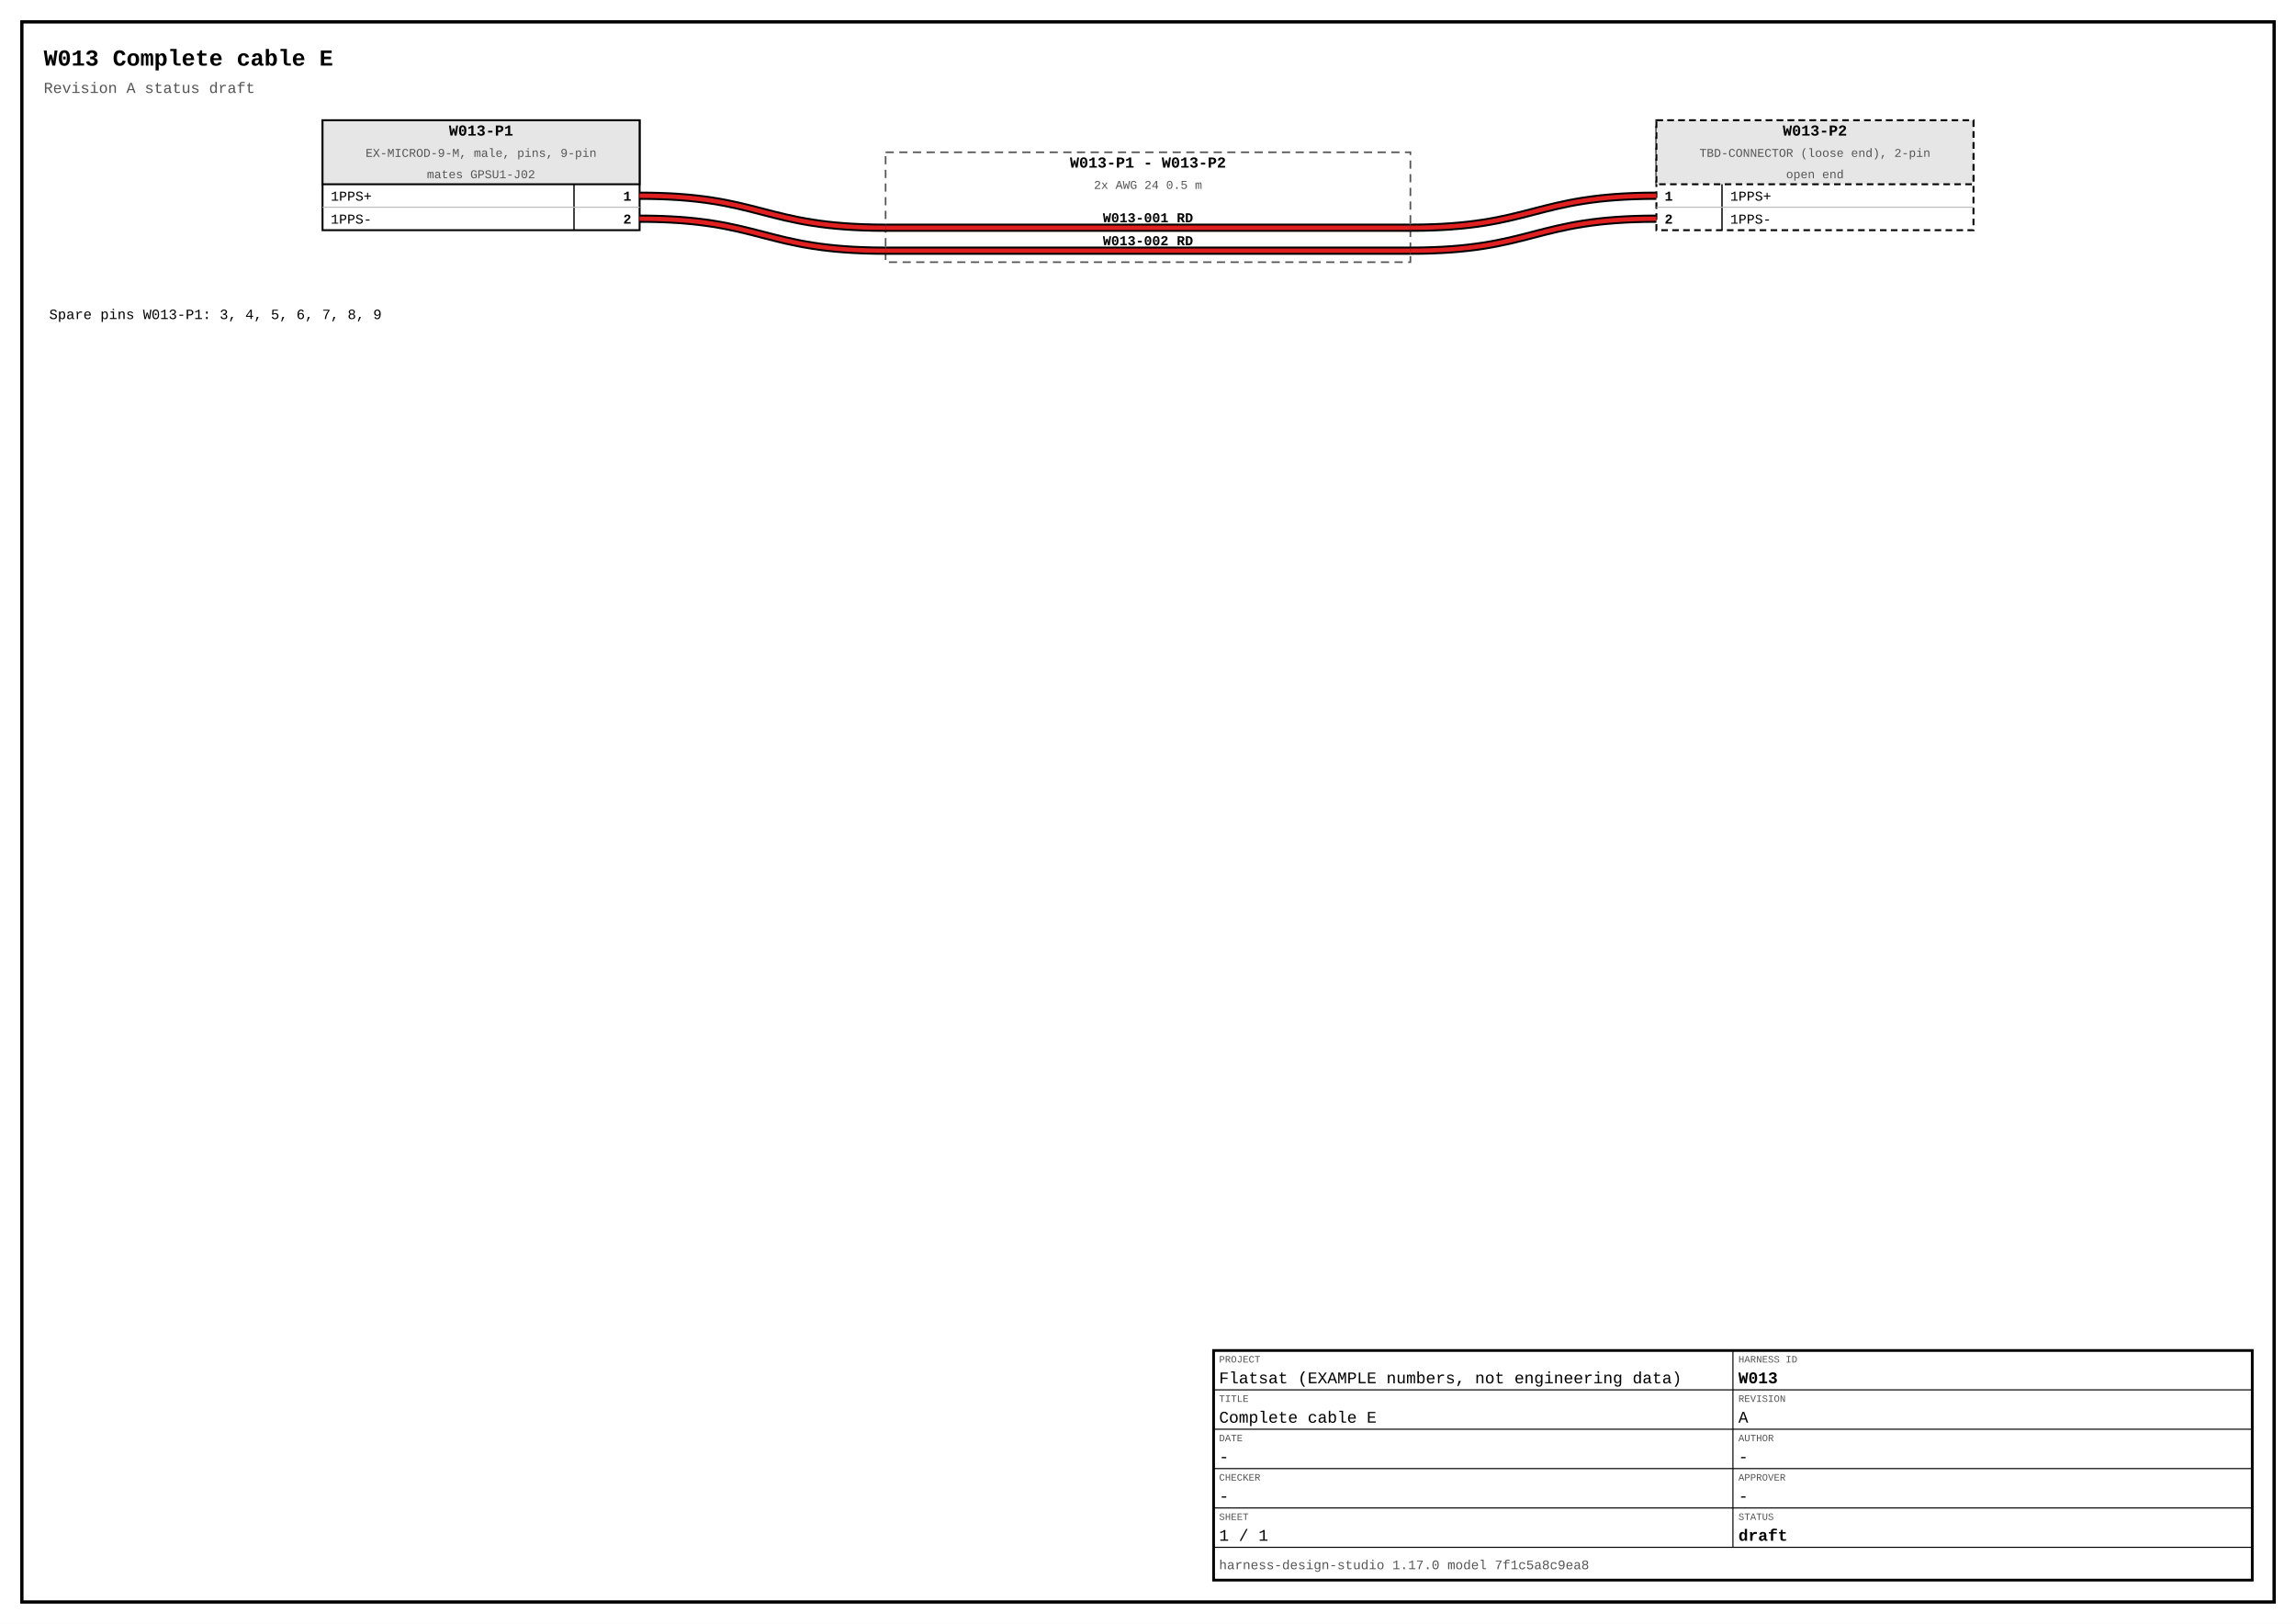
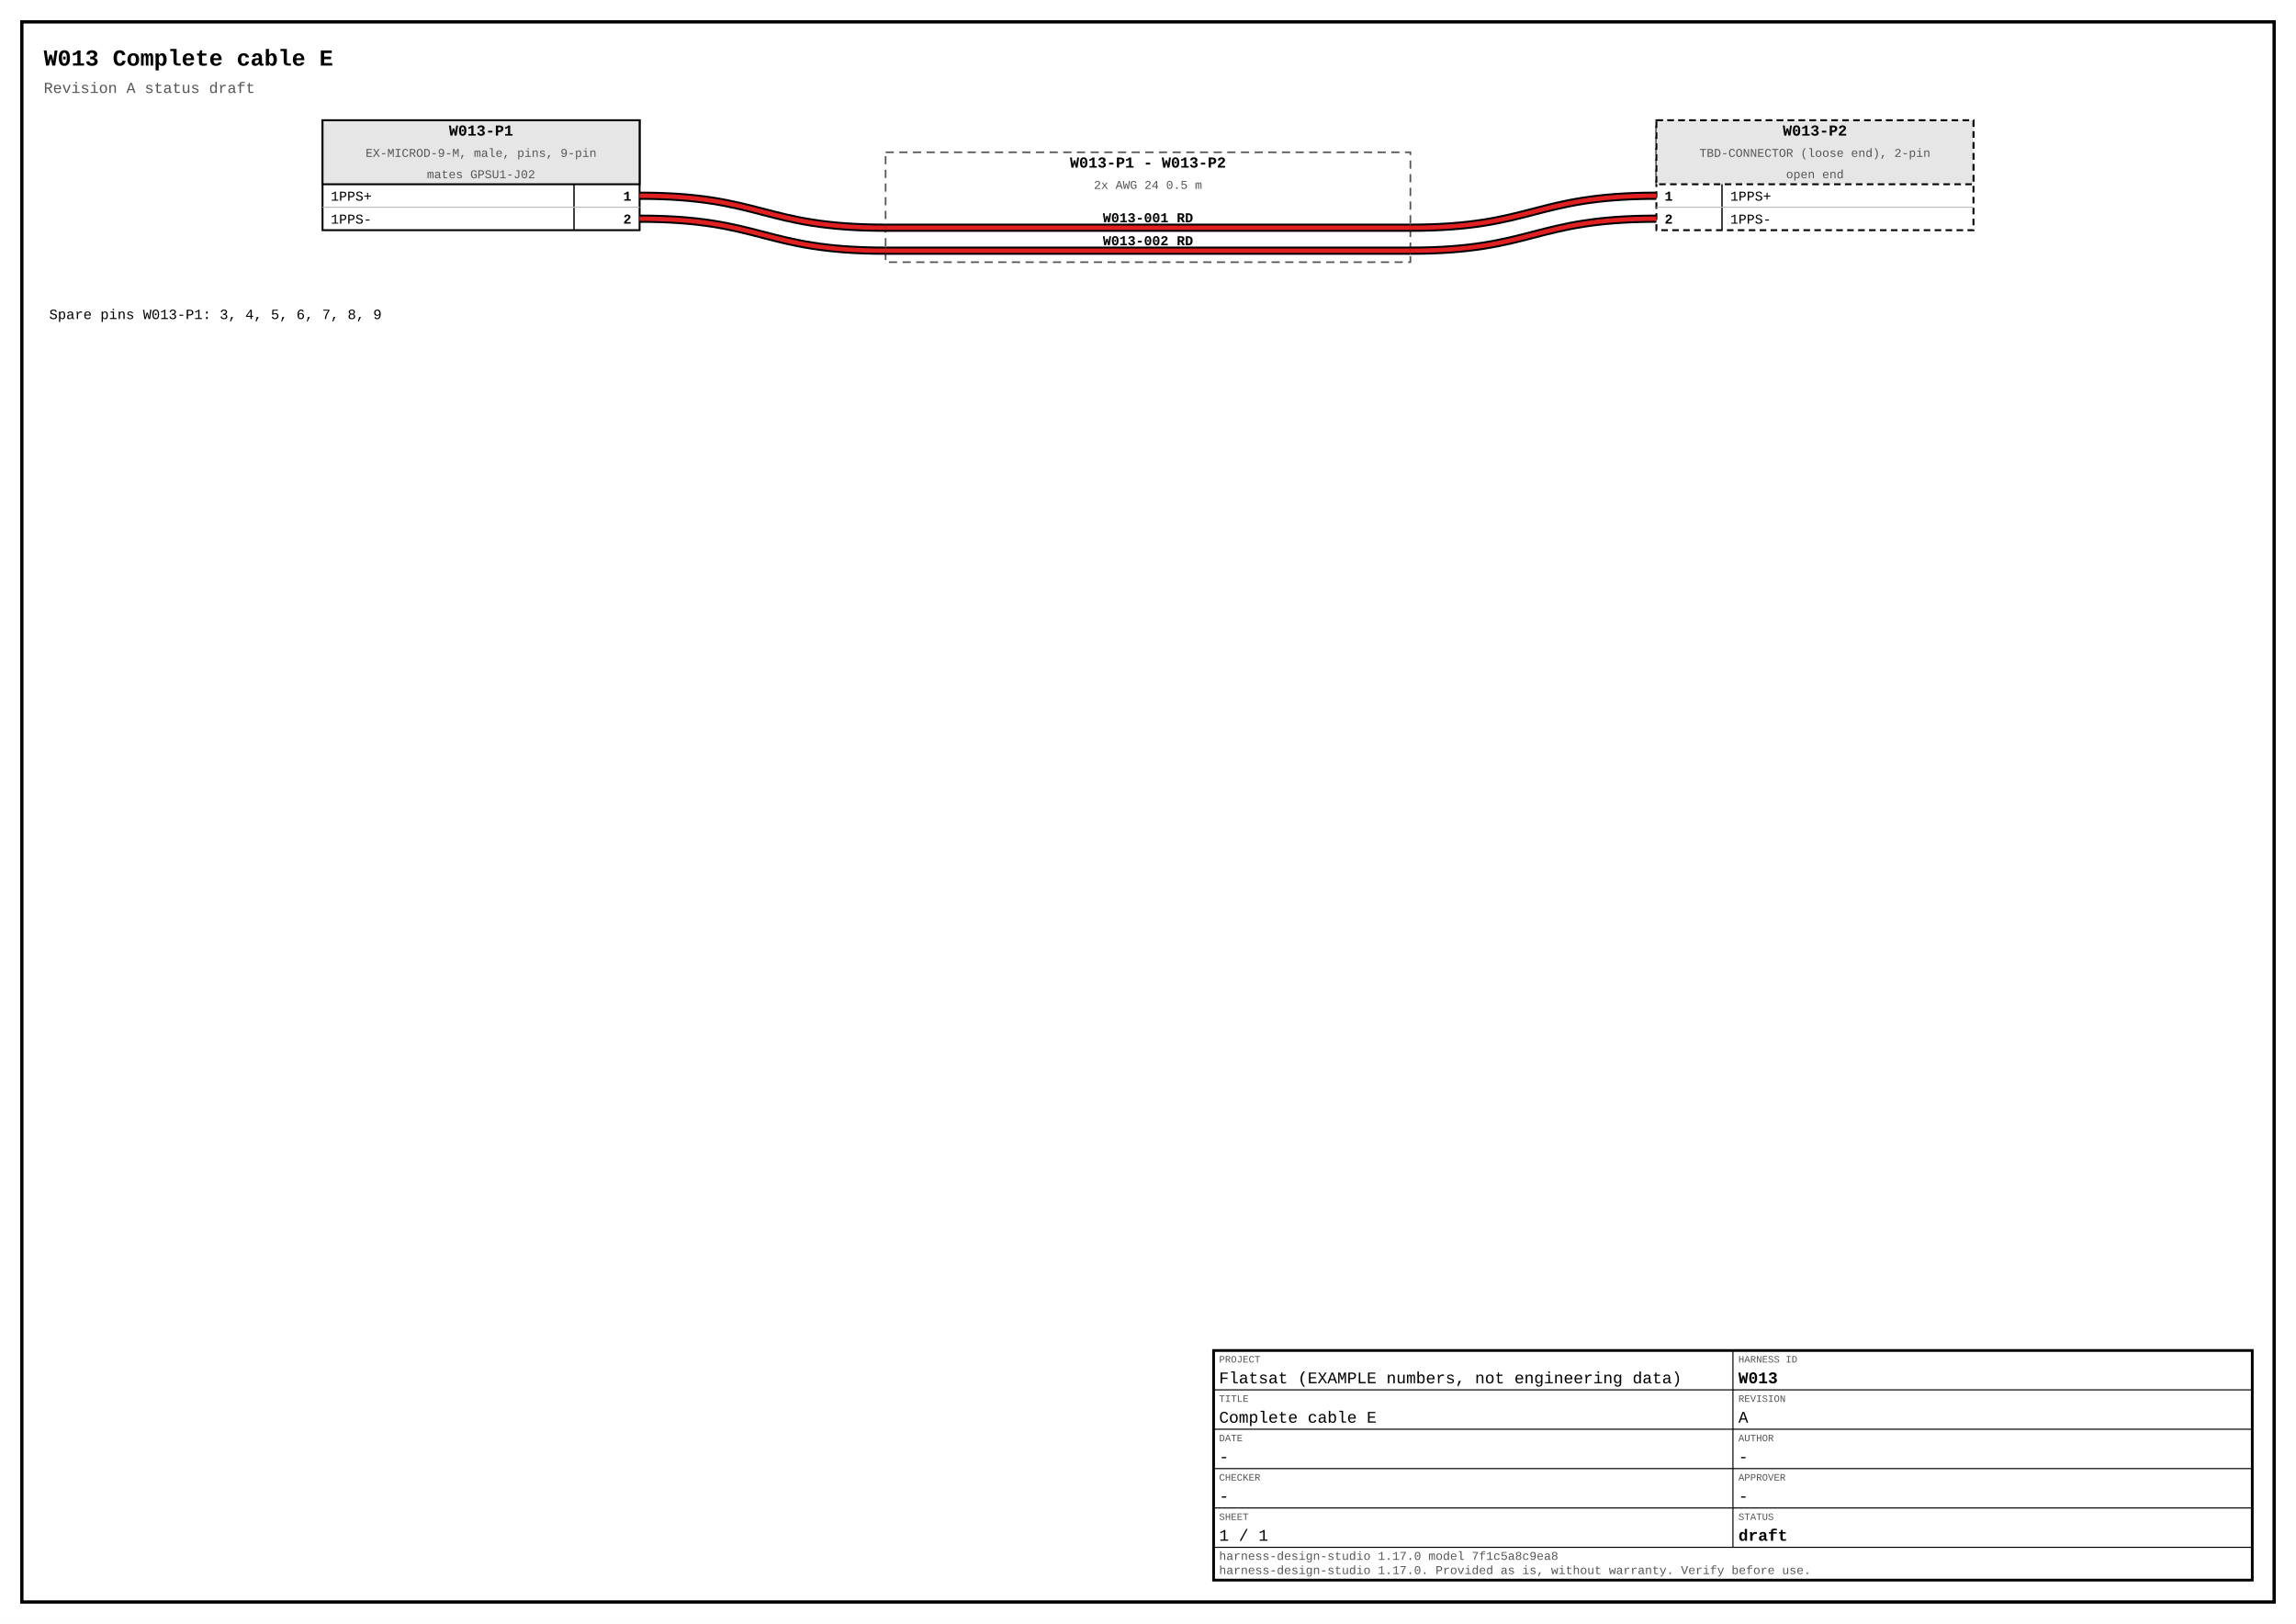
<svg xmlns="http://www.w3.org/2000/svg" width="420mm" height="297mm" viewBox="0 0 420 297" font-family="Courier New, Courier, monospace">
  <rect x="0" y="0" width="420" height="297" fill="#ffffff" />
  <rect x="4" y="4" width="412" height="289" fill="none" stroke="#000000" stroke-width="0.6" />
  <text x="8" y="12" font-size="4.2" font-weight="bold" text-anchor="start" fill="#000000">W013  Complete cable E</text>
  <text x="8" y="17" font-size="2.8" text-anchor="start" fill="#555555">Revision A  status draft</text>
  <rect x="59" y="22" width="58" height="20.1" fill="#ffffff" stroke="#000000" stroke-width="0.35" />
  <rect x="59" y="22" width="58" height="11.7" fill="#e6e6e6" stroke="#000000" stroke-width="0.35" />
  <text x="88" y="24.8" font-size="2.8" font-weight="bold" text-anchor="middle" fill="#000000">W013-P1</text>
  <text x="88" y="28.7" font-size="2.2" text-anchor="middle" fill="#555555">EX-MICROD-9-M, male, pins, 9-pin</text>
  <text x="88" y="32.6" font-size="2.2" text-anchor="middle" fill="#555555">mates GPSU1-J02</text>
  <line x1="105" y1="33.7" x2="105" y2="42.1" stroke="#000000" stroke-width="0.25" />
  <line x1="59" y1="37.9" x2="117" y2="37.9" stroke="#bbbbbb" stroke-width="0.2" />
  <text x="60.5" y="36.7" font-size="2.5" text-anchor="start" fill="#000000" data-ref="sig/W013-P1/1">1PPS+</text>
  <text x="115.5" y="36.7" font-size="2.5" font-weight="bold" text-anchor="end" fill="#000000" data-ref="pin/W013-P1/1">1</text>
  <text x="60.5" y="40.9" font-size="2.5" text-anchor="start" fill="#000000" data-ref="sig/W013-P1/2">1PPS-</text>
  <text x="115.5" y="40.9" font-size="2.5" font-weight="bold" text-anchor="end" fill="#000000" data-ref="pin/W013-P1/2">2</text>
  <rect x="303" y="22" width="58" height="20.1" fill="#ffffff" stroke="#000000" stroke-width="0.35" stroke-dasharray="1.2 0.8" />
  <rect x="303" y="22" width="58" height="11.7" fill="#e6e6e6" stroke="#000000" stroke-width="0.35" stroke-dasharray="1.2 0.8" />
  <text x="332" y="24.8" font-size="2.8" font-weight="bold" text-anchor="middle" fill="#000000">W013-P2</text>
  <text x="332" y="28.7" font-size="2.2" text-anchor="middle" fill="#555555" data-ref="part/W013-P2">TBD-CONNECTOR (loose end), 2-pin</text>
  <text x="332" y="32.6" font-size="2.2" text-anchor="middle" fill="#555555" data-ref="end/W013-P2">open end</text>
  <line x1="315" y1="33.7" x2="315" y2="42.1" stroke="#000000" stroke-width="0.25" />
  <line x1="303" y1="37.9" x2="361" y2="37.9" stroke="#bbbbbb" stroke-width="0.2" />
  <text x="304.5" y="36.7" font-size="2.5" font-weight="bold" text-anchor="start" fill="#000000" data-ref="pin/W013-P2/1">1</text>
  <text x="316.5" y="36.7" font-size="2.5" text-anchor="start" fill="#000000" data-ref="sig/W013-P2/1">1PPS+</text>
  <text x="304.5" y="40.9" font-size="2.5" font-weight="bold" text-anchor="start" fill="#000000" data-ref="pin/W013-P2/2">2</text>
  <text x="316.5" y="40.9" font-size="2.5" text-anchor="start" fill="#000000" data-ref="sig/W013-P2/2">1PPS-</text>
  <rect x="162" y="27.85" width="96" height="20.1" fill="none" stroke="#555555" stroke-width="0.3" stroke-dasharray="1.5 1" />
  <text x="210" y="30.65" font-size="2.8" font-weight="bold" text-anchor="middle" fill="#000000">W013-P1 - W013-P2</text>
  <text x="210" y="34.55" font-size="2.2" text-anchor="middle" fill="#555555">2x  AWG 24  0.5 m</text>
  <path d="M 117 35.8 C 139.5 35.8 139.5 41.65 162 41.65" fill="none" stroke="#000000" stroke-width="1.5" />
  <line x1="162" y1="41.65" x2="258" y2="41.65" stroke="#000000" stroke-width="1.5" />
  <path d="M 258 41.65 C 280.5 41.65 280.5 35.8 303 35.8" fill="none" stroke="#000000" stroke-width="1.5" />
  <path d="M 117 35.8 C 139.5 35.8 139.5 41.65 162 41.65" fill="none" stroke="#e02020" stroke-width="0.8" />
  <line x1="162" y1="41.65" x2="258" y2="41.65" stroke="#e02020" stroke-width="0.8" />
  <path d="M 258 41.65 C 280.5 41.65 280.5 35.8 303 35.8" fill="none" stroke="#e02020" stroke-width="0.8" />
  <text x="210" y="40.65" font-size="2.5" font-weight="bold" text-anchor="middle" fill="#000000">W013-001  RD</text>
  <path d="M 117 40 C 139.5 40 139.5 45.85 162 45.85" fill="none" stroke="#000000" stroke-width="1.5" />
  <line x1="162" y1="45.85" x2="258" y2="45.85" stroke="#000000" stroke-width="1.5" />
  <path d="M 258 45.85 C 280.5 45.85 280.5 40 303 40" fill="none" stroke="#000000" stroke-width="1.5" />
  <path d="M 117 40 C 139.5 40 139.5 45.85 162 45.85" fill="none" stroke="#e02020" stroke-width="0.8" />
  <line x1="162" y1="45.85" x2="258" y2="45.85" stroke="#e02020" stroke-width="0.8" />
  <path d="M 258 45.85 C 280.5 45.85 280.5 40 303 40" fill="none" stroke="#e02020" stroke-width="0.8" />
  <text x="210" y="44.85" font-size="2.5" font-weight="bold" text-anchor="middle" fill="#000000">W013-002  RD</text>
  <text x="9" y="58.35" font-size="2.6" text-anchor="start" fill="#000000">Spare pins W013-P1: 3, 4, 5, 6, 7, 8, 9</text>
  <rect x="222" y="247" width="190" height="42" fill="none" stroke="#000000" stroke-width="0.5" />
  <line x1="222" y1="247" x2="317" y2="247" stroke="#000000" stroke-width="0.2" />
  <text x="223" y="249.2" font-size="1.8" text-anchor="start" fill="#555555">PROJECT</text>
  <text x="223" y="253" font-size="3" text-anchor="start" fill="#000000">Flatsat (EXAMPLE numbers, not engineering data)</text>
  <line x1="317" y1="247" x2="412" y2="247" stroke="#000000" stroke-width="0.2" />
  <text x="318" y="249.2" font-size="1.8" text-anchor="start" fill="#555555">HARNESS ID</text>
  <text x="318" y="253" font-size="3" font-weight="bold" text-anchor="start" fill="#000000">W013</text>
  <line x1="222" y1="254.2" x2="317" y2="254.2" stroke="#000000" stroke-width="0.2" />
  <text x="223" y="256.4" font-size="1.8" text-anchor="start" fill="#555555">TITLE</text>
  <text x="223" y="260.2" font-size="3" text-anchor="start" fill="#000000">Complete cable E</text>
  <line x1="317" y1="254.2" x2="412" y2="254.2" stroke="#000000" stroke-width="0.2" />
  <text x="318" y="256.4" font-size="1.8" text-anchor="start" fill="#555555">REVISION</text>
  <text x="318" y="260.2" font-size="3" text-anchor="start" fill="#000000">A</text>
  <line x1="222" y1="261.4" x2="317" y2="261.4" stroke="#000000" stroke-width="0.2" />
  <text x="223" y="263.6" font-size="1.8" text-anchor="start" fill="#555555">DATE</text>
  <text x="223" y="267.4" font-size="3" text-anchor="start" fill="#000000">-</text>
  <line x1="317" y1="261.4" x2="412" y2="261.4" stroke="#000000" stroke-width="0.2" />
  <text x="318" y="263.6" font-size="1.8" text-anchor="start" fill="#555555">AUTHOR</text>
  <text x="318" y="267.4" font-size="3" text-anchor="start" fill="#000000">-</text>
  <line x1="222" y1="268.6" x2="317" y2="268.6" stroke="#000000" stroke-width="0.2" />
  <text x="223" y="270.8" font-size="1.8" text-anchor="start" fill="#555555">CHECKER</text>
  <text x="223" y="274.6" font-size="3" text-anchor="start" fill="#000000">-</text>
  <line x1="317" y1="268.6" x2="412" y2="268.6" stroke="#000000" stroke-width="0.2" />
  <text x="318" y="270.8" font-size="1.8" text-anchor="start" fill="#555555">APPROVER</text>
  <text x="318" y="274.6" font-size="3" text-anchor="start" fill="#000000">-</text>
  <line x1="222" y1="275.8" x2="317" y2="275.8" stroke="#000000" stroke-width="0.2" />
  <text x="223" y="278" font-size="1.8" text-anchor="start" fill="#555555">SHEET</text>
  <text x="223" y="281.8" font-size="3" text-anchor="start" fill="#000000">1 / 1</text>
  <line x1="317" y1="275.8" x2="412" y2="275.8" stroke="#000000" stroke-width="0.2" />
  <text x="318" y="278" font-size="1.8" text-anchor="start" fill="#555555">STATUS</text>
  <text x="318" y="281.8" font-size="3" font-weight="bold" text-anchor="start" fill="#000000">draft</text>
  <line x1="317" y1="247" x2="317" y2="283" stroke="#000000" stroke-width="0.2" />
  <line x1="222" y1="283" x2="412" y2="283" stroke="#000000" stroke-width="0.2" />
-   <text x="223" y="287" font-size="2.4" text-anchor="start" fill="#555555">harness-design-studio 1.17.0 model 7f1c5a8c9ea8</text>
+   <text x="223" y="285.3" font-size="2.2" text-anchor="start" fill="#555555">harness-design-studio 1.17.0 model 7f1c5a8c9ea8</text>
+   <text x="223" y="287.9" font-size="2.2" text-anchor="start" fill="#555555">harness-design-studio 1.17.0. Provided as is, without warranty. Verify before use.</text>
</svg>
